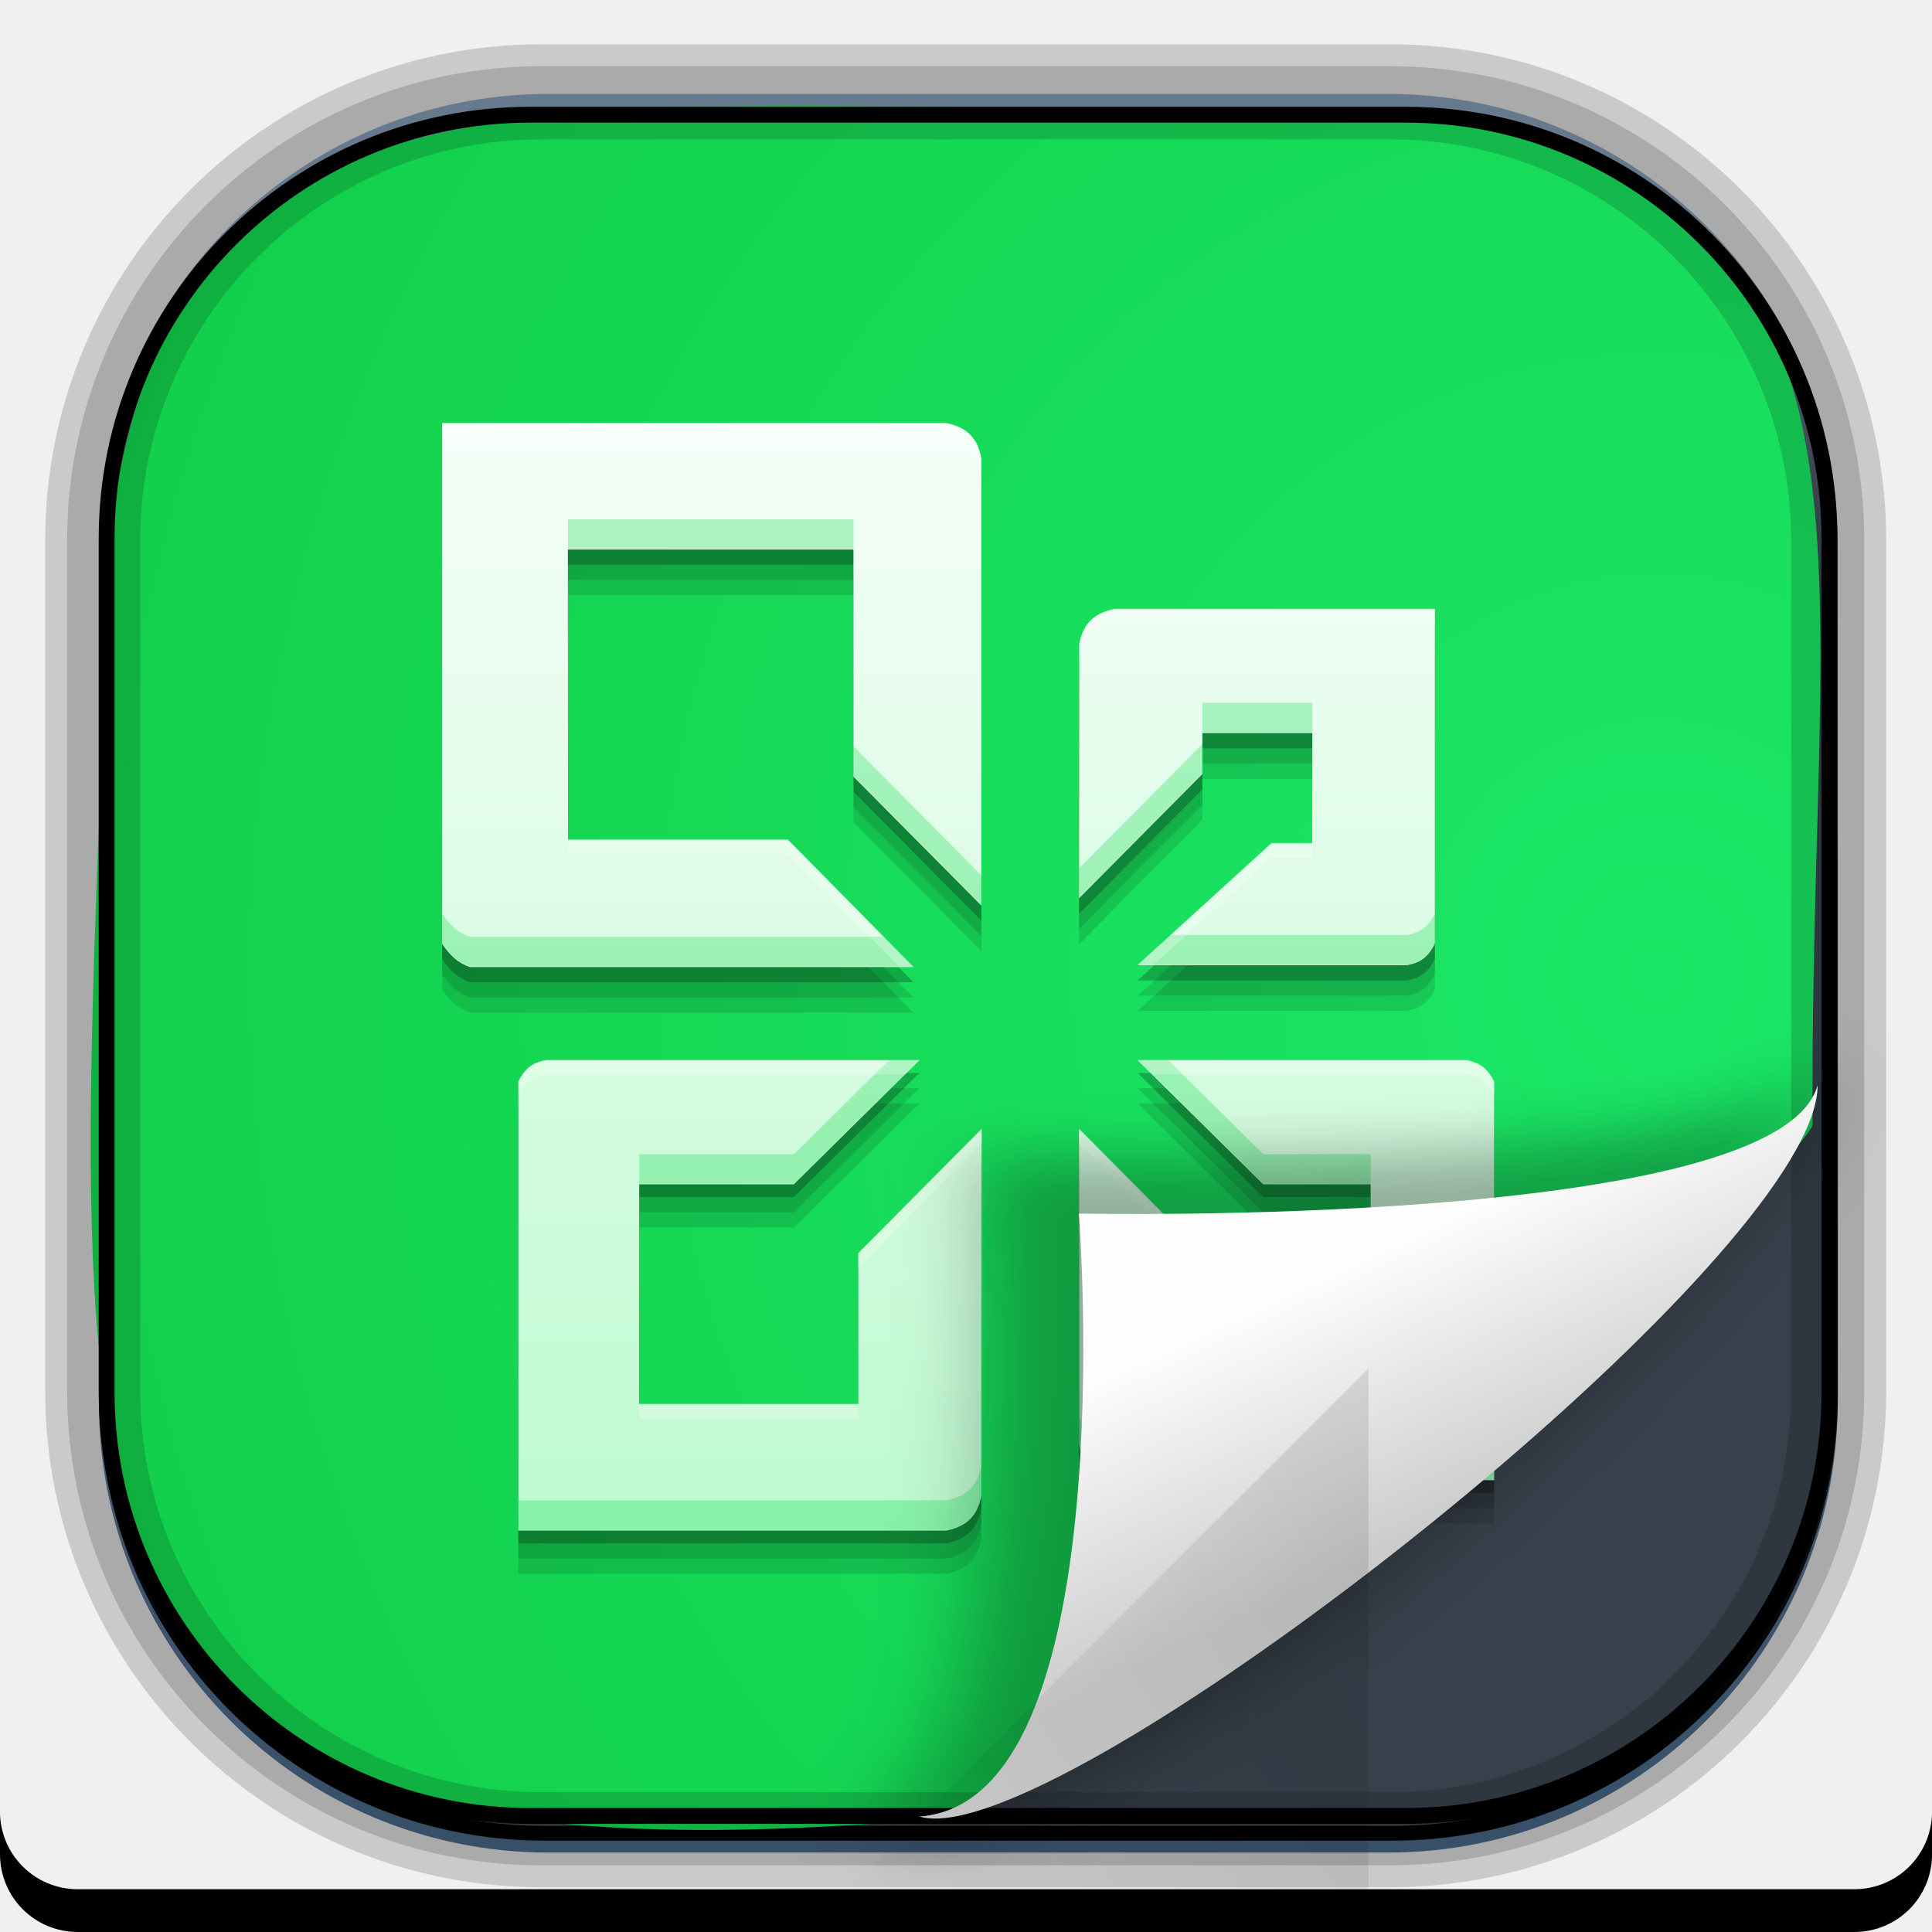
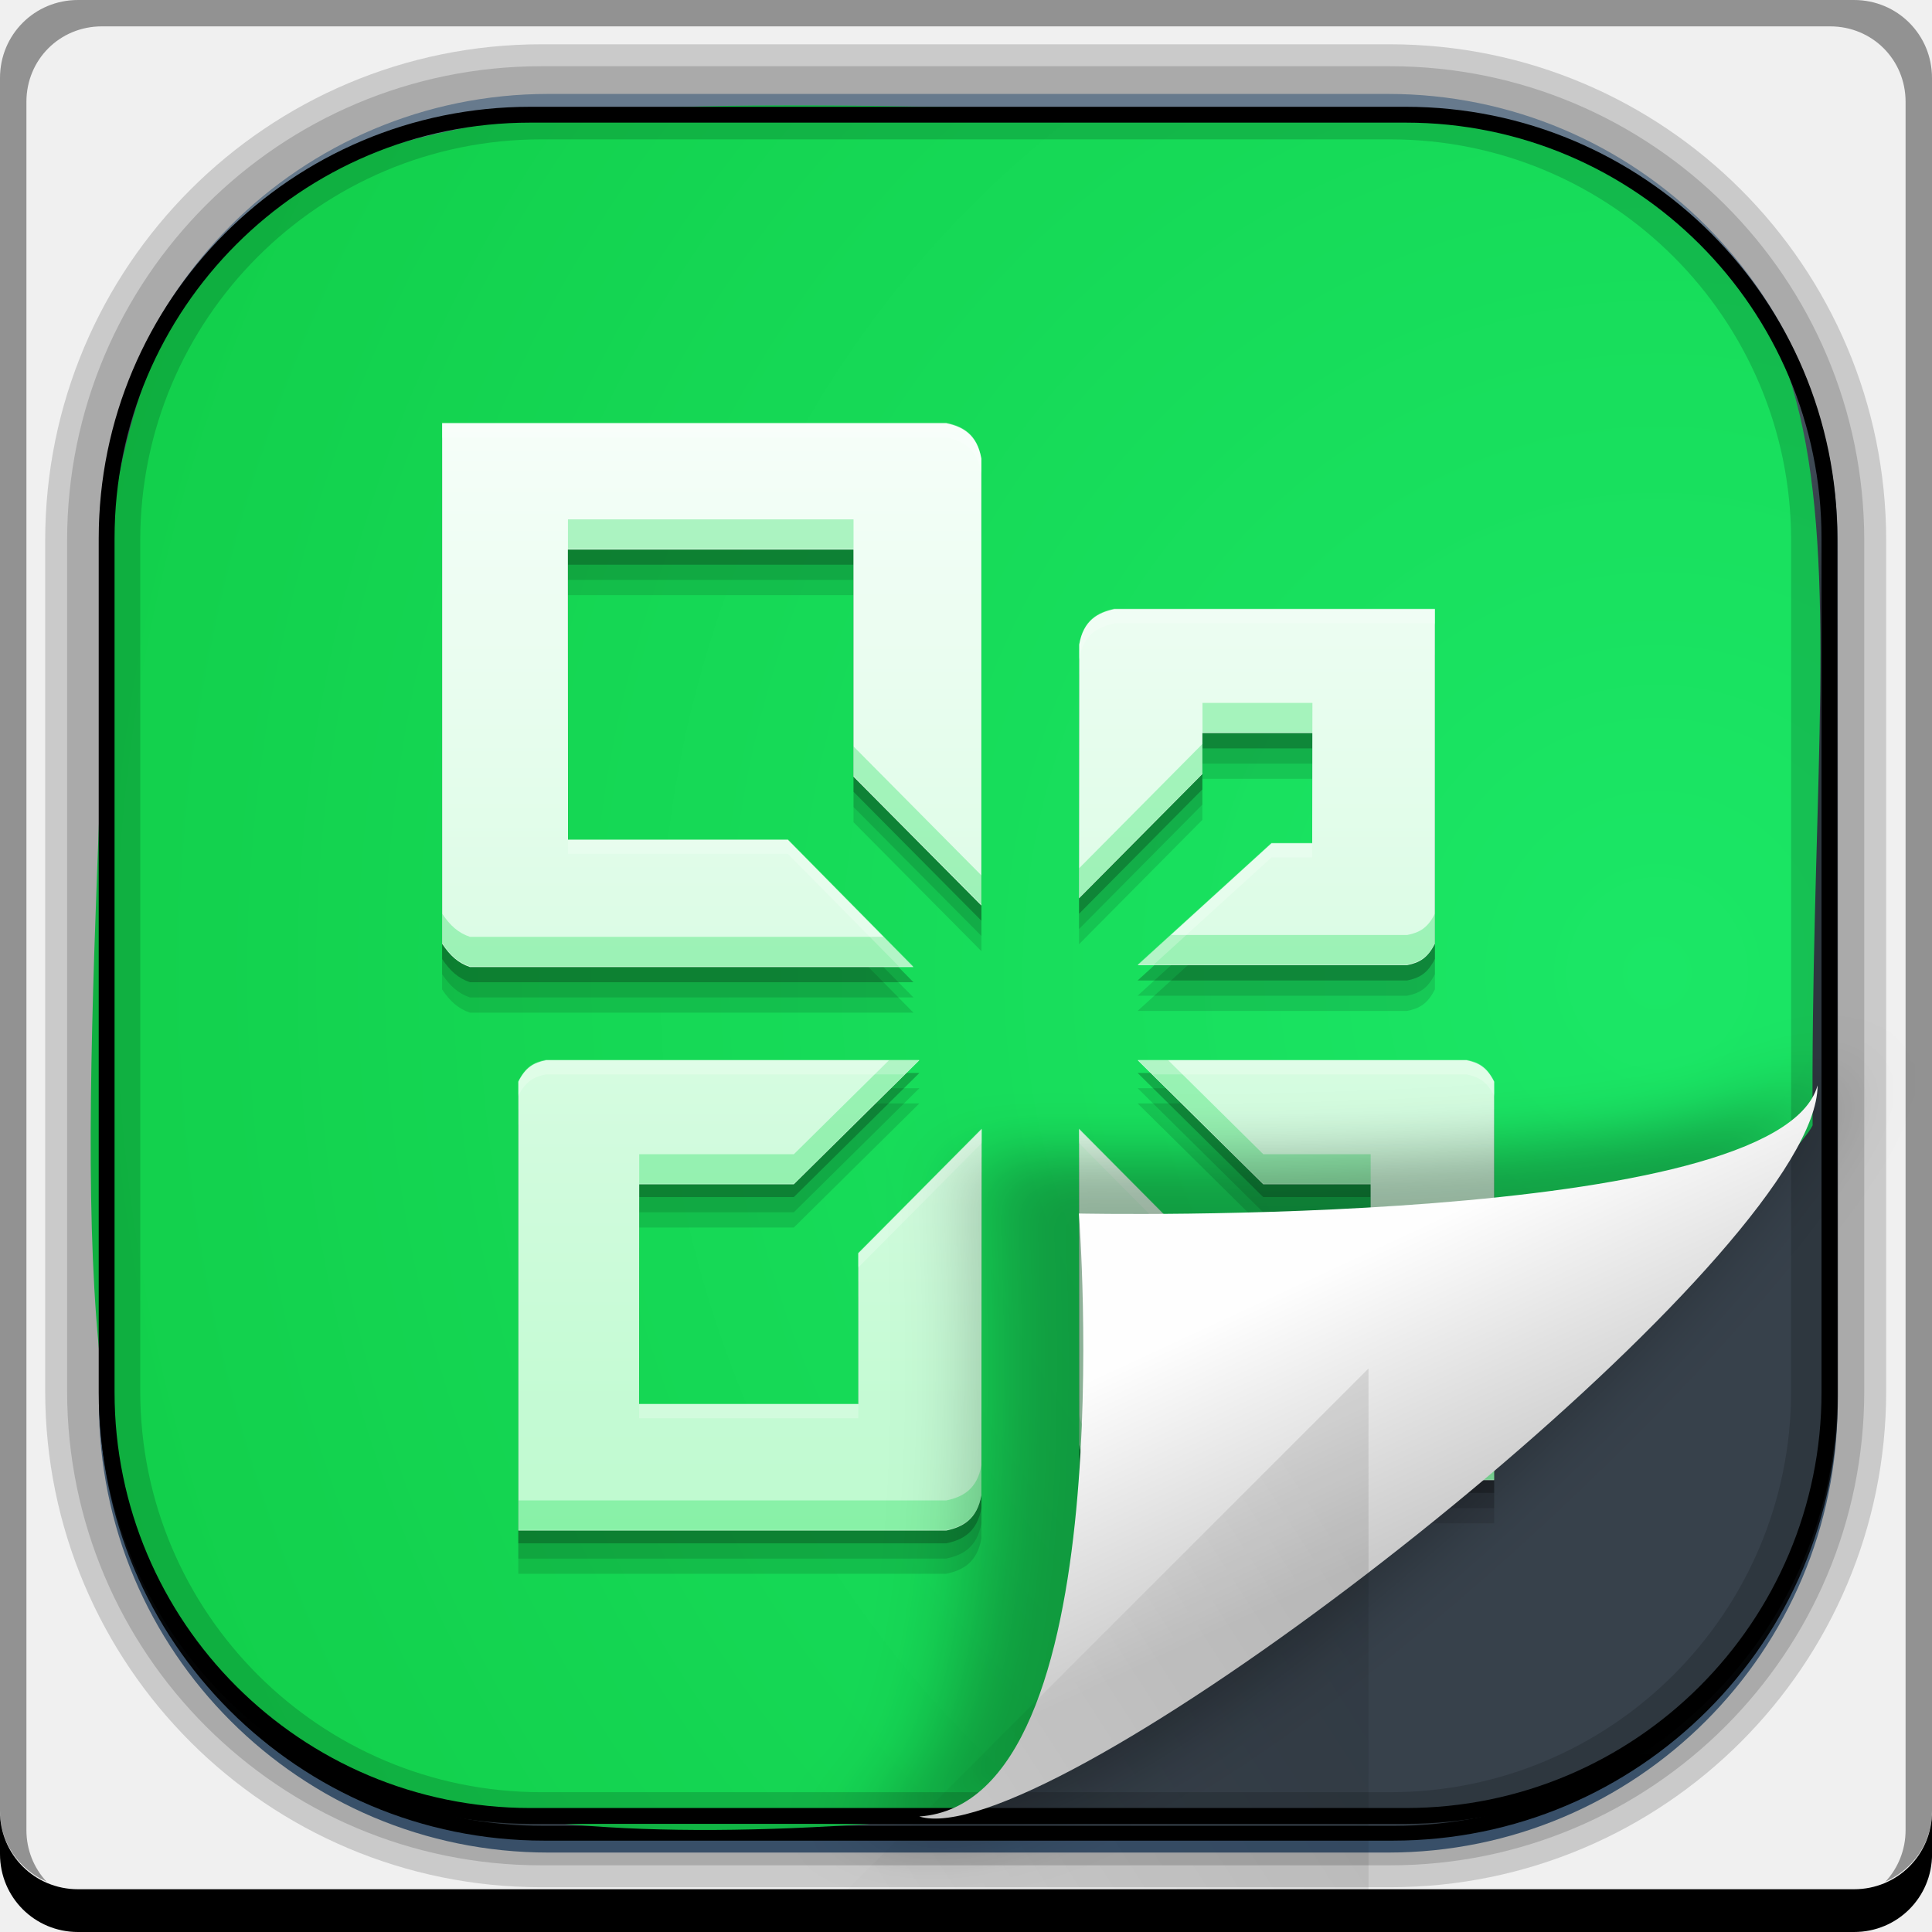
<svg xmlns="http://www.w3.org/2000/svg" id="svg3449" height="128" width="128" version="1.0">
  <defs id="defs3451">
    <linearGradient id="linearGradient3514" y2="-9.103" gradientUnits="userSpaceOnUse" x2="66.492" gradientTransform="matrix(.96826 0 0 .97948 2.179 .16587)" y1="-42.638" x1="67.952">
      <stop id="stop4620" style="stop-color:#37414b" offset="0" />
      <stop id="stop4622" style="stop-color:#37414b;stop-opacity:0" offset="1" />
    </linearGradient>
    <linearGradient id="linearGradient3516" y2="-11.847" gradientUnits="userSpaceOnUse" x2="58.98" gradientTransform="matrix(.96826 0 0 .97948 2.179 .16587)" y1="-118.55" x1="57.173">
      <stop id="stop4596" offset="0" />
      <stop id="stop4598" style="stop-opacity:0" offset="1" />
    </linearGradient>
    <linearGradient id="linearGradient3519" y2="50.369" gradientUnits="userSpaceOnUse" x2="76.558" gradientTransform="matrix(.96826 0 0 .97948 3.2423 -129.19)" y1="13.164" x1="76.558">
      <stop id="stop3392" style="stop-color:#425e7b" offset="0" />
      <stop id="stop3394" style="stop-color:#7a91a7" offset="1" />
    </linearGradient>
    <linearGradient id="linearGradient3521" y2="-8.74" gradientUnits="userSpaceOnUse" x2="60.217" gradientTransform="matrix(.96826 0 0 .97948 2.179 .16587)" y1="-123.72" x1="60.395">
      <stop id="stop3392-4-8" style="stop-color:#425e7b" offset="0" />
      <stop id="stop3394-8-0" style="stop-color:#7a91a7" offset="1" />
    </linearGradient>
    <linearGradient id="linearGradient4192" y2="31.742" gradientUnits="userSpaceOnUse" x2="121.11" y1="31.742" x1="6.533">
      <stop id="stop4188" style="stop-color:#fff" offset="0" />
      <stop id="stop4190" style="stop-color:#fff;stop-opacity:0" offset="1" />
    </linearGradient>
    <linearGradient id="linearGradient11577" y2="8.1" gradientUnits="userSpaceOnUse" y1="6.144" x2="19.387" x1="19.49">
      <stop id="stop10999-9-0" offset="0" />
      <stop id="stop11001-6-1" style="stop-opacity:0" offset="1" />
    </linearGradient>
    <filter id="filter3198-5" color-interpolation-filters="sRGB" width="1.173" y="-.108" x="-.087" height="1.215">
      <feGaussianBlur id="feGaussianBlur3200-3" stdDeviation="0.717" />
    </filter>
    <linearGradient id="linearGradient6921" y2="5.457" gradientUnits="userSpaceOnUse" x2="36.358" gradientTransform="matrix(0 3.8171 -6.1772 0 129.98 -37.908)" y1="8.059" x1="32.892">
      <stop id="stop8591-7-2-1" style="stop-color:#fefefe" offset="0" />
      <stop id="stop8593-2-4-5" style="stop-color:#cbcbcb" offset="1" />
    </linearGradient>
    <radialGradient id="radialGradient6925" gradientUnits="userSpaceOnUse" cy="-16.639" cx="2.608" gradientTransform="matrix(-5.7453 2.452e-7 -2.5955e-7 -6.0905 124.78 -36.865)" r="23">
      <stop id="stop5983" style="stop-color:#1be766" offset="0" />
      <stop id="stop5985" style="stop-color:#10ca45" offset="1" />
    </radialGradient>
    <style id="style1246" type="text/css">.fil0 {fill:#1F1A17}</style>
    <style id="style1115" type="text/css">.fil0 {fill:#1F1A17}</style>
    <style id="style1246-3" type="text/css">.fil0 {fill:#1F1A17}</style>
    <style id="style1115-1" type="text/css">.fil0 {fill:#1F1A17}</style>
    <style id="style1246-0" type="text/css">.fil0 {fill:#1F1A17}</style>
    <style id="style1115-7" type="text/css">.fil0 {fill:#1F1A17}</style>
    <linearGradient id="linearGradient6664" y2="862.36" gradientUnits="userSpaceOnUse" x2="472.51" gradientTransform="matrix(-2.6667 0 0 -2.6667 1313.5 2427.6)" y1="871.36" x1="458.57">
      <stop id="stop4790-1" offset="0" />
      <stop id="stop4792-1" style="stop-opacity:0" offset="1" />
    </linearGradient>
    <linearGradient id="linearGradient6068" y2="996.34" gradientUnits="userSpaceOnUse" x2="24.116" gradientTransform="matrix(1.1831 0 0 1.1831 -2.4096 -1169.8)" y1="1021.7" x1="24.116">
      <stop id="stop4453" style="stop-color:#befacf" offset="0" />
      <stop id="stop4455" style="stop-color:#f6fef9" offset="1" />
    </linearGradient>
    <linearGradient id="linearGradient6133" y2="996.34" gradientUnits="userSpaceOnUse" x2="24.116" y1="1021.7" x1="24.116">
      <stop id="stop4276-9" style="stop-color:#b9d9ff" offset="0" />
      <stop id="stop4278-6" style="stop-color:#f6fbfe" offset="1" />
    </linearGradient>
  </defs>
  <rect id="rect892-2-7-1" style="opacity:.159;stroke:#000;stroke-width:7.751;fill:none" transform="scale(1,-1)" ry="28.993" height="114.35" width="114.22" y="-121.16" x="6.869" />
  <rect id="rect892" style="stroke:url(#linearGradient3521);stroke-width:.974;fill:url(#linearGradient3519)" transform="scale(1,-1)" ry="29.296" height="115.54" width="114.22" y="-122.25" x="7.039" />
  <rect id="rect892-2" style="stroke:url(#linearGradient3516);stroke-width:.974;fill:url(#linearGradient3514)" transform="scale(1,-1)" ry="28.993" height="114.35" width="114.22" y="-121.46" x="7.06" />
  <path id="path4322" d="m120.09 74.559c-1.82 3.831-41.638 40.371-56.018 45.741-66.185 6.38-58.724-19.48-56.838-84.917 4.797-34.382 28.284-28.298 90.407-27.48 28.999 8.074 22.189 27.125 22.449 66.656z" style="fill-rule:evenodd;fill:url(#radialGradient6925)" />
  <rect id="rect892-2-7-8" style="opacity:.159;stroke:#000;stroke-width:4.845;fill:none" transform="scale(1,-1)" ry="28.993" height="114.35" width="114.22" y="-121.16" x="6.869" />
  <rect id="rect892-2-7-2-9" ry="28.067" style="stroke:#000;stroke-width:1.049;fill:none" transform="scale(1,-1)" height="112.71" width="114.14" y="-120.31" x="7.065" />
  <g id="g17906" transform="matrix(2.3438 0 0 2.2539 224.79 41.695)" />
  <g id="g6112" transform="matrix(.90996 0 0 .91711 161.42 35.212)">
    <g id="g4310" style="fill-opacity:.118" transform="matrix(3.155 0 0 3.155 -177.33 -3148.1)">
      <path id="path4312" d="m10.183 1008.3v-11.921h11.634c0.386 0.081 0.713 0.259 0.812 0.811v10.233l-2.952-2.952v-5.2h-6.59l0.003 6.646h5.073l2.897 2.914h-10.236c-0.275-0.095-0.457-0.261-0.64-0.53z" style="fill-opacity:.118" />
      <path id="path4314" style="fill-opacity:.118" d="m11.941 1011.4v10.279h9.876c0.386-0.081 0.713-0.259 0.812-0.812l0.005-8.384-2.846 2.847v3.452h-5.059l0.003-5.032h3.568l2.897-2.841h-8.615c-0.287 0.056-0.475 0.165-0.64 0.491z" />
      <path id="path4316" d="m34.461 1011.4v9.124h-8.763c-0.386-0.081-0.713-0.259-0.812-0.811l-0.005-7.23 2.846 2.847v2.357h3.885l-0.003-3.937h-2.478l-2.897-2.841h7.586c0.287 0.056 0.475 0.165 0.64 0.491z" style="fill-opacity:.118" />
      <path id="path4318" style="fill-opacity:.118" d="m33.094 1008.3v-7.66h-7.396c-0.386 0.082-0.713 0.259-0.812 0.812l-0.005 5.812 2.846-2.848v-0.939h2.537l-0.003 2.524h-0.939l-3.089 2.79h6.219c0.287-0.056 0.475-0.165 0.64-0.491z" />
    </g>
    <g id="g4300" style="fill-opacity:.118" transform="matrix(3.155 0 0 3.155 -177.33 -3149.2)">
      <path id="path4302" style="fill-opacity:.118" d="m10.183 1008.3v-11.921h11.634c0.386 0.081 0.713 0.259 0.812 0.811v10.233l-2.952-2.952v-5.2h-6.59l0.003 6.646h5.073l2.897 2.914h-10.236c-0.275-0.095-0.457-0.261-0.64-0.53z" />
      <path id="path4304" d="m11.941 1011.4v10.279h9.876c0.386-0.081 0.713-0.259 0.812-0.812l0.005-8.384-2.846 2.847v3.452h-5.059l0.003-5.032h3.568l2.897-2.841h-8.615c-0.287 0.056-0.475 0.165-0.64 0.491z" style="fill-opacity:.118" />
      <path id="path4306" style="fill-opacity:.118" d="m34.461 1011.4v9.124h-8.763c-0.386-0.081-0.713-0.259-0.812-0.811l-0.005-7.23 2.846 2.847v2.357h3.885l-0.003-3.937h-2.478l-2.897-2.841h7.586c0.287 0.056 0.475 0.165 0.64 0.491z" />
      <path id="path4308" d="m33.094 1008.3v-7.66h-7.396c-0.386 0.082-0.713 0.259-0.812 0.812l-0.005 5.812 2.846-2.848v-0.939h2.537l-0.003 2.524h-0.939l-3.089 2.79h6.219c0.287-0.056 0.475-0.165 0.64-0.491z" style="fill-opacity:.118" />
    </g>
    <g id="g4280" style="fill-opacity:.235" transform="matrix(3.155 0 0 3.155 -177.33 -3150.3)">
      <path id="path4282" d="m10.183 1008.3v-11.921h11.634c0.386 0.081 0.713 0.259 0.812 0.811v10.233l-2.952-2.952v-5.2h-6.59l0.003 6.646h5.073l2.897 2.914h-10.236c-0.275-0.095-0.457-0.261-0.64-0.53z" style="fill-opacity:.235" />
      <path id="path4284" style="fill-opacity:.235" d="m11.941 1011.4v10.279h9.876c0.386-0.081 0.713-0.259 0.812-0.812l0.005-8.384-2.846 2.847v3.452h-5.059l0.003-5.032h3.568l2.897-2.841h-8.615c-0.287 0.056-0.475 0.165-0.64 0.491z" />
      <path id="path4286" d="m34.461 1011.4v9.124h-8.763c-0.386-0.081-0.713-0.259-0.812-0.811l-0.005-7.23 2.846 2.847v2.357h3.885l-0.003-3.937h-2.478l-2.897-2.841h7.586c0.287 0.056 0.475 0.165 0.64 0.491z" style="fill-opacity:.235" />
      <path id="path4288" style="fill-opacity:.235" d="m33.094 1008.3v-7.66h-7.396c-0.386 0.082-0.713 0.259-0.812 0.812l-0.005 5.812 2.846-2.848v-0.939h2.537l-0.003 2.524h-0.939l-3.089 2.79h6.219c0.287-0.056 0.475-0.165 0.64-0.491z" />
    </g>
    <g id="g7278-2-1" style="fill:url(#linearGradient6133)" transform="matrix(3.155 0 0 3.155 -177.33 -3151.3)">
      <path id="path7232-3-1" style="fill:url(#linearGradient6068)" transform="matrix(.84522 0 0 .84522 2.0366 988.74)" d="m9.639 9v14.104c0.216 0.319 0.431 0.517 0.756 0.629h12.111l-3.428-3.447h-6.002l-0.004-7.863h7.797v6.152l3.492 3.492v-12.105c-0.116-0.653-0.502-0.865-0.959-0.961h-13.763zm18.355 5.037c-0.457 0.097-0.845 0.307-0.961 0.961l-0.006 6.875 3.369-3.369v-1.109h3.002l-0.004 2.986h-1.111l-3.654 3.301h7.359c0.34-0.066 0.562-0.196 0.756-0.582v-9.062h-8.75zm-15.517 12.221c-0.34 0.066-0.564 0.196-0.758 0.582v12.16h11.684c0.457-0.096 0.843-0.307 0.959-0.961l0.008-9.918-3.37 3.367v4.086h-5.984l0.004-5.955h4.221l3.428-3.361h-10.191zm16.152 0 3.428 3.361h2.932l0.004 4.658h-4.596v-2.789l-3.369-3.367 0.006 8.553c0.116 0.653 0.504 0.865 0.961 0.961h10.367v-10.795c-0.195-0.386-0.419-0.516-0.758-0.582h-8.975z" />
    </g>
    <path id="path4116" style="fill:#14dc52;fill-opacity:.314" d="m-136.04-0.876v2.135h20.792v-2.135h-20.792zm46.198 13.26v2.135h8l0.005-2.135h-8.005zm0 2.963-8.984 8.984v2.13l8.984-8.984v-2.13zm-25.406 0.182v2.135l9.312 9.312v-2.13l-9.312-9.318zm42.333 12.073c-0.518 1.029-1.109 1.371-2.016 1.547h-17.26l-2.365 2.135h19.625c0.906-0.176 1.497-0.523 2.016-1.552v-2.13zm-72.281 0.01v2.13c0.575 0.851 1.149 1.377 2.016 1.677h32.297l-2.125-2.135h-30.172c-0.867-0.3-1.441-0.821-2.016-1.672zm32.573 10.542-6.969 6.833h-11.26v2.13h11.26l9.141-8.963h-2.172zm18.068 0 9.141 8.963h7.818v-2.13h-7.818l-6.969-6.833h-2.172zm-4.255 25.646v2.13c0.31 1.743 1.344 2.307 2.562 2.562h27.646v-2.135h-27.646c-1.218-0.256-2.252-0.815-2.562-2.557zm-7.125 3.641c-0.31 1.743-1.339 2.301-2.557 2.557h-31.156v2.135h31.156c1.218-0.256 2.247-0.82 2.557-2.562v-2.13z" />
    <path id="path4148" style="fill:#fff;fill-opacity:.235" d="m-145.2-7.866v1.068h36.703c1.218 0.256 2.247 0.815 2.557 2.557v-1.062c-0.31-1.742-1.339-2.307-2.557-2.562h-36.703zm48.948 13.432c-1.218 0.259-2.252 0.82-2.562 2.562v1.068c0.31-1.743 1.344-2.304 2.562-2.562h23.333v-1.068h-23.333zm-39.781 16.661v1.062h16.005l8.083 8.13h1.057l-9.141-9.193h-16.005zm51.219 0.255-9.745 8.802h1.177l8.568-7.74h2.963v-1.062h-2.963zm-52.823 15.672c-0.906 0.176-1.497 0.523-2.016 1.552v1.062c0.518-1.029 1.109-1.371 2.016-1.547h26.094l1.089-1.068h-27.182zm43.078 0 1.089 1.068h22.844c0.906 0.176 1.503 0.518 2.021 1.547v-1.062c-0.518-1.029-1.115-1.376-2.021-1.552h-23.932zm-11.359 4.969-8.984 8.979v1.068l8.984-8.984v-1.062zm7.088 0v1.062l8.984 8.984v-1.068l-8.984-8.979zm8.984 16.417v1.068h12.255v-1.068h-12.255zm-41.016 3.458v1.062h15.958v-1.062h-15.958z" />
  </g>
  <path id="path4891" d="m25.685 5.786c3.639-0.35 2.843 14.02 2.843 14.02s16.093-0.848 16.525 1.954c3.85-3.268-16.654-16.76-19.368-15.974z" style="opacity:.3;fill-rule:evenodd;filter:url(#filter3198-5)" transform="matrix(0 2.6586 -4.0239 0 144.6 .66614)" />
  <path id="path4893" d="m120.42 71.909c-2.638 9.487-48.941 8.49-48.941 8.49s3.055 39.005-10.575 39.949c8.02 2.452 48.56-28.337 57.689-43.48 1.173-1.946 1.827-3.633 1.827-4.959z" style="fill:url(#linearGradient6921);fill-rule:evenodd" />
  <path id="path4784" d="m90.667 128v-37.335l-37.333 37.333z" style="opacity:.1;fill:url(#linearGradient6664)" />
  <path id="rect846-0-6" d="m0 120v2.833c0 2.873 2.294 5.167 5.167 5.167h117.67c2.873 0 5.167-2.294 5.167-5.167v-2.833c0 2.873-2.294 5.167-5.167 5.167h-117.67c-2.876 0-5.17-2.3-5.17-5.17z" />
+   <path id="rect4280-1" style="fill-opacity:.392" d="m5.167 0c-2.873 0-5.167 2.294-5.167 5.167v114.83c0 2.116 1.28 3.864 3.083 4.667-0.825-0.889-1.333-2.086-1.333-3.417v-114.5c0-2.795 2.205-5 5-5h114.5c2.795 0 5 2.205 5 5v114.5c0 1.33-0.508 2.528-1.333 3.417 1.803-0.803 3.083-2.551 3.083-4.667v-114.83c0-2.873-2.294-5.167-5.167-5.167h-117.67z" />
</svg>
